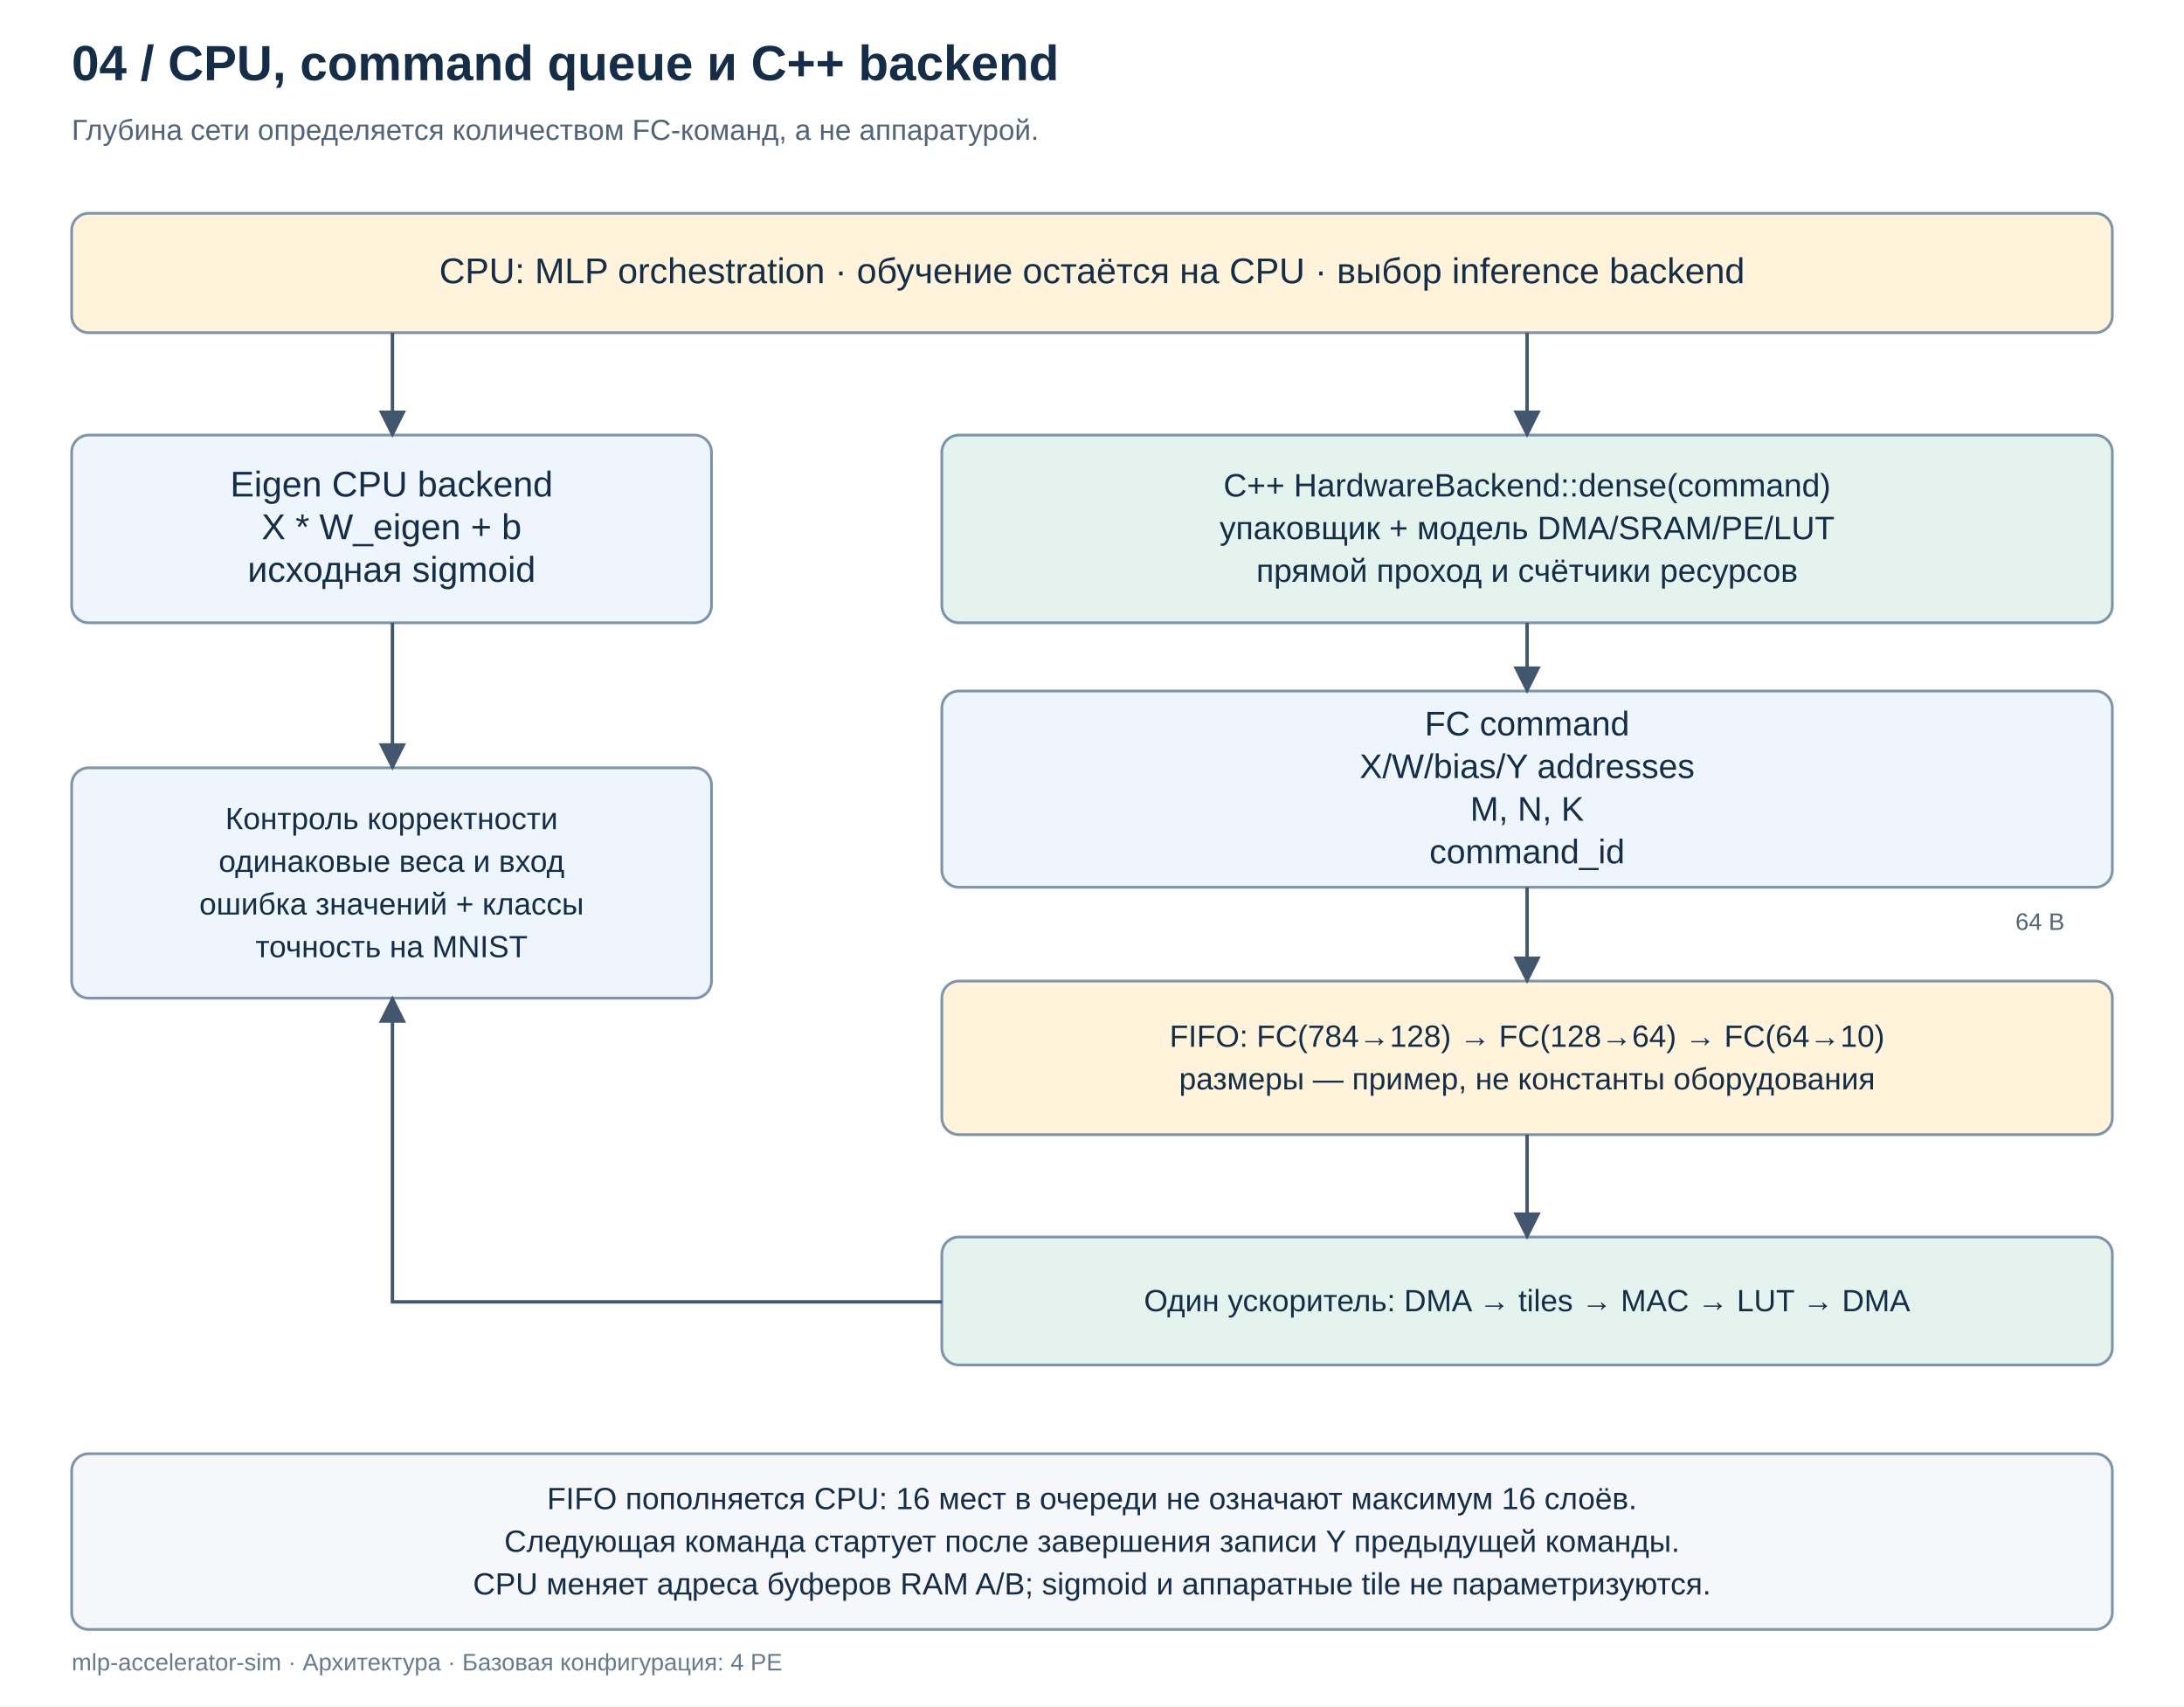
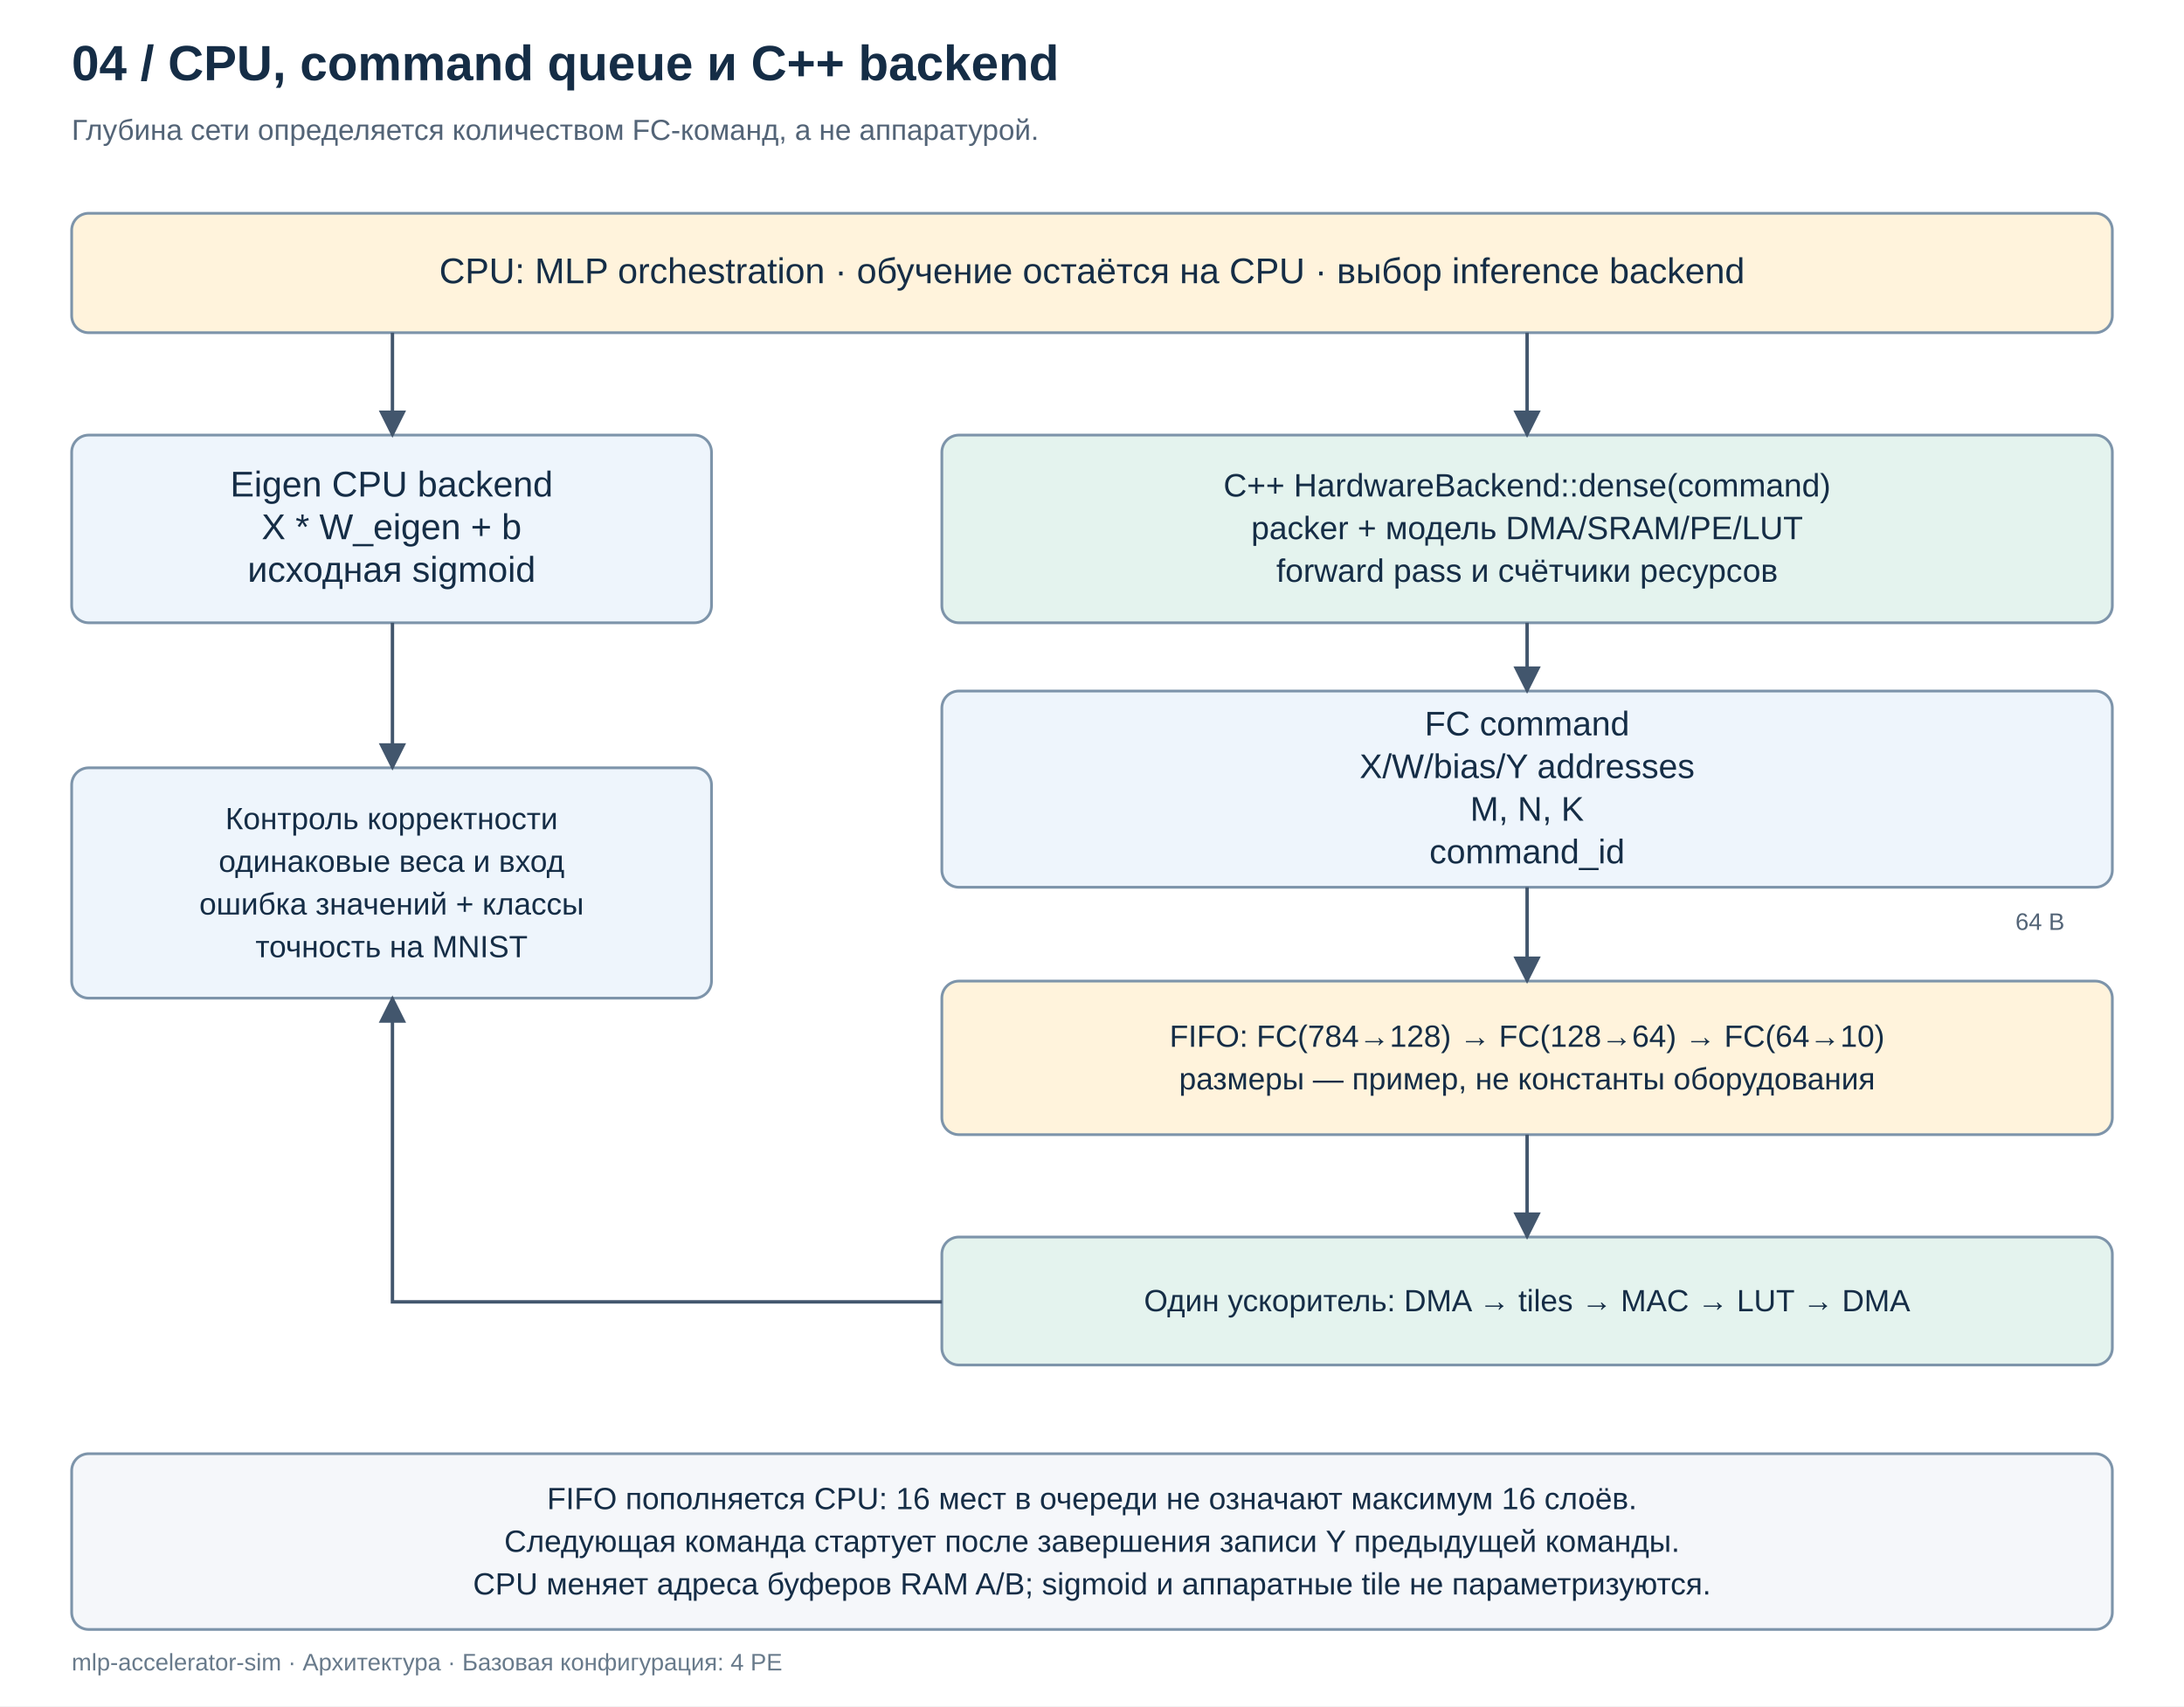
<svg xmlns="http://www.w3.org/2000/svg" width="1280" height="1000" viewBox="0 0 1280 1000" role="img">
  <defs>
    <marker id="arrow" viewBox="0 0 10 10" refX="9" refY="5" markerWidth="8" markerHeight="8" orient="auto-start-reverse">
      <path d="M0 0 L10 5 L0 10 Z" fill="#42566d" />
    </marker>
  </defs>
  <rect width="1280" height="1000" fill="white" />
  <text x="42" y="47" font-family="Segoe UI,Arial,sans-serif" font-size="29" fill="#152d46" text-anchor="start" font-weight="600">04 / CPU, command queue и C++ backend</text>
  <text x="42" y="82" font-family="Segoe UI,Arial,sans-serif" font-size="17" fill="#536477" text-anchor="start">Глубина сети определяется количеством FC-команд, а не аппаратурой.</text>
  <rect x="42" y="125" width="1196" height="70" rx="10" fill="#fff3dc" stroke="#7d94aa" stroke-width="1.6" />
  <text x="640.0" y="166.0" font-family="Segoe UI,Arial,sans-serif" font-size="21" fill="#152d46" text-anchor="middle">CPU: MLP orchestration · обучение остаётся на CPU · выбор inference backend</text>
  <rect x="42" y="255" width="375" height="110" rx="10" fill="#eef5fc" stroke="#7d94aa" stroke-width="1.6" />
  <text x="229.5" y="291.0" font-family="Segoe UI,Arial,sans-serif" font-size="21" fill="#152d46" text-anchor="middle">Eigen CPU backend</text>
  <text x="229.5" y="316.0" font-family="Segoe UI,Arial,sans-serif" font-size="21" fill="#152d46" text-anchor="middle">X * W_eigen + b</text>
  <text x="229.5" y="341.0" font-family="Segoe UI,Arial,sans-serif" font-size="21" fill="#152d46" text-anchor="middle">исходная sigmoid</text>
  <rect x="552" y="255" width="686" height="110" rx="10" fill="#e4f3ee" stroke="#7d94aa" stroke-width="1.6" />
  <text x="895.0" y="291.0" font-family="Segoe UI,Arial,sans-serif" font-size="19" fill="#152d46" text-anchor="middle">C++ HardwareBackend::dense(command)</text>
-   <text x="895.0" y="316.0" font-family="Segoe UI,Arial,sans-serif" font-size="19" fill="#152d46" text-anchor="middle">упаковщик + модель DMA/SRAM/PE/LUT</text>
-   <text x="895.0" y="341.0" font-family="Segoe UI,Arial,sans-serif" font-size="19" fill="#152d46" text-anchor="middle">прямой проход и счётчики ресурсов</text>
+   <text x="895.0" y="316.0" font-family="Segoe UI,Arial,sans-serif" font-size="19" fill="#152d46" text-anchor="middle">packer + модель DMA/SRAM/PE/LUT</text>
+   <text x="895.0" y="341.0" font-family="Segoe UI,Arial,sans-serif" font-size="19" fill="#152d46" text-anchor="middle">forward pass и счётчики ресурсов</text>
  <polyline points="230,195 230,255" fill="none" stroke="#42566d" stroke-width="2" marker-end="url(#arrow)" />
  <polyline points="895,195 895,255" fill="none" stroke="#42566d" stroke-width="2" marker-end="url(#arrow)" />
  <rect x="552" y="405" width="686" height="115" rx="10" fill="#eef5fc" stroke="#7d94aa" stroke-width="1.6" />
  <text x="895.0" y="431.0" font-family="Segoe UI,Arial,sans-serif" font-size="20" fill="#152d46" text-anchor="middle">FC command</text>
  <text x="895.0" y="456.0" font-family="Segoe UI,Arial,sans-serif" font-size="20" fill="#152d46" text-anchor="middle">X/W/bias/Y addresses</text>
  <text x="895.0" y="481.0" font-family="Segoe UI,Arial,sans-serif" font-size="20" fill="#152d46" text-anchor="middle">M, N, K</text>
  <text x="895.0" y="506.0" font-family="Segoe UI,Arial,sans-serif" font-size="20" fill="#152d46" text-anchor="middle">command_id</text>
  <polyline points="895,365 895,405" fill="none" stroke="#42566d" stroke-width="2" marker-end="url(#arrow)" />
  <rect x="552" y="575" width="686" height="90" rx="10" fill="#fff3dc" stroke="#7d94aa" stroke-width="1.6" />
  <text x="895.0" y="613.5" font-family="Segoe UI,Arial,sans-serif" font-size="18" fill="#152d46" text-anchor="middle">FIFO: FC(784→128) → FC(128→64) → FC(64→10)</text>
  <text x="895.0" y="638.5" font-family="Segoe UI,Arial,sans-serif" font-size="18" fill="#152d46" text-anchor="middle">размеры — пример, не константы оборудования</text>
  <polyline points="895,520 895,575" fill="none" stroke="#42566d" stroke-width="2" marker-end="url(#arrow)" />
  <text x="1210" y="545" font-family="Segoe UI,Arial,sans-serif" font-size="14" fill="#536477" text-anchor="end">64 B</text>
  <rect x="552" y="725" width="686" height="75" rx="10" fill="#e4f3ee" stroke="#7d94aa" stroke-width="1.6" />
  <text x="895.0" y="768.5" font-family="Segoe UI,Arial,sans-serif" font-size="18" fill="#152d46" text-anchor="middle">Один ускоритель: DMA → tiles → MAC → LUT → DMA</text>
  <polyline points="895,665 895,725" fill="none" stroke="#42566d" stroke-width="2" marker-end="url(#arrow)" />
  <rect x="42" y="450" width="375" height="135" rx="10" fill="#eef5fc" stroke="#7d94aa" stroke-width="1.6" />
  <text x="229.5" y="486.0" font-family="Segoe UI,Arial,sans-serif" font-size="18" fill="#152d46" text-anchor="middle">Контроль корректности</text>
  <text x="229.5" y="511.0" font-family="Segoe UI,Arial,sans-serif" font-size="18" fill="#152d46" text-anchor="middle">одинаковые веса и вход</text>
  <text x="229.5" y="536.0" font-family="Segoe UI,Arial,sans-serif" font-size="18" fill="#152d46" text-anchor="middle">ошибка значений + классы</text>
  <text x="229.5" y="561.0" font-family="Segoe UI,Arial,sans-serif" font-size="18" fill="#152d46" text-anchor="middle">точность на MNIST</text>
  <polyline points="230,365 230,450" fill="none" stroke="#42566d" stroke-width="2" marker-end="url(#arrow)" />
  <polyline points="552,763 230,763 230,585" fill="none" stroke="#42566d" stroke-width="2" marker-end="url(#arrow)" />
  <rect x="42" y="852" width="1196" height="103" rx="10" fill="#f5f7fa" stroke="#7d94aa" stroke-width="1.6" />
  <text x="640.0" y="884.5" font-family="Segoe UI,Arial,sans-serif" font-size="18" fill="#152d46" text-anchor="middle">FIFO пополняется CPU: 16 мест в очереди не означают максимум 16 слоёв.</text>
  <text x="640.0" y="909.5" font-family="Segoe UI,Arial,sans-serif" font-size="18" fill="#152d46" text-anchor="middle">Следующая команда стартует после завершения записи Y предыдущей команды.</text>
  <text x="640.0" y="934.5" font-family="Segoe UI,Arial,sans-serif" font-size="18" fill="#152d46" text-anchor="middle">CPU меняет адреса буферов RAM A/B; sigmoid и аппаратные tile не параметризуются.</text>
  <text x="42" y="979" font-family="Segoe UI,Arial,sans-serif" font-size="14" fill="#687a8b" text-anchor="start">mlp-accelerator-sim · Архитектура · Базовая конфигурация: 4 PE</text>
</svg>
